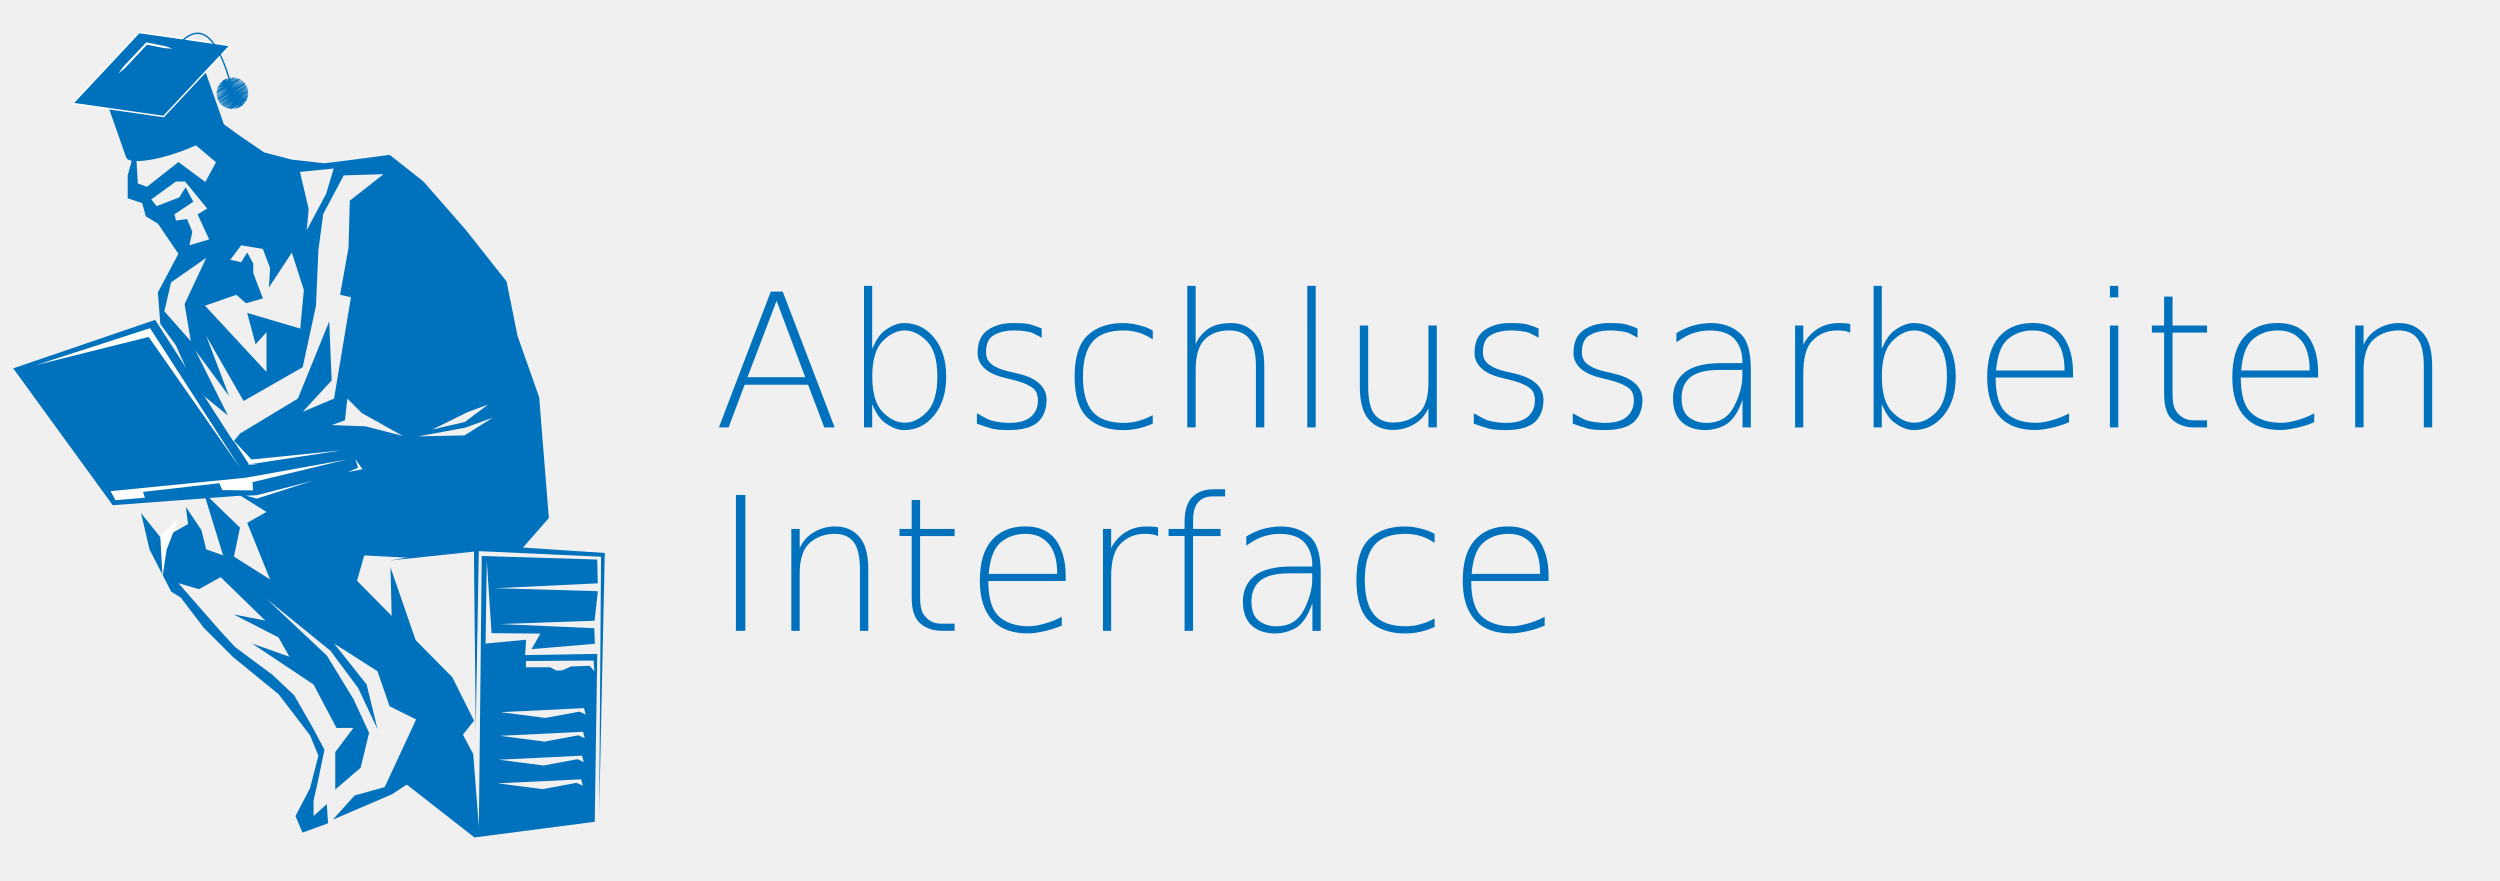
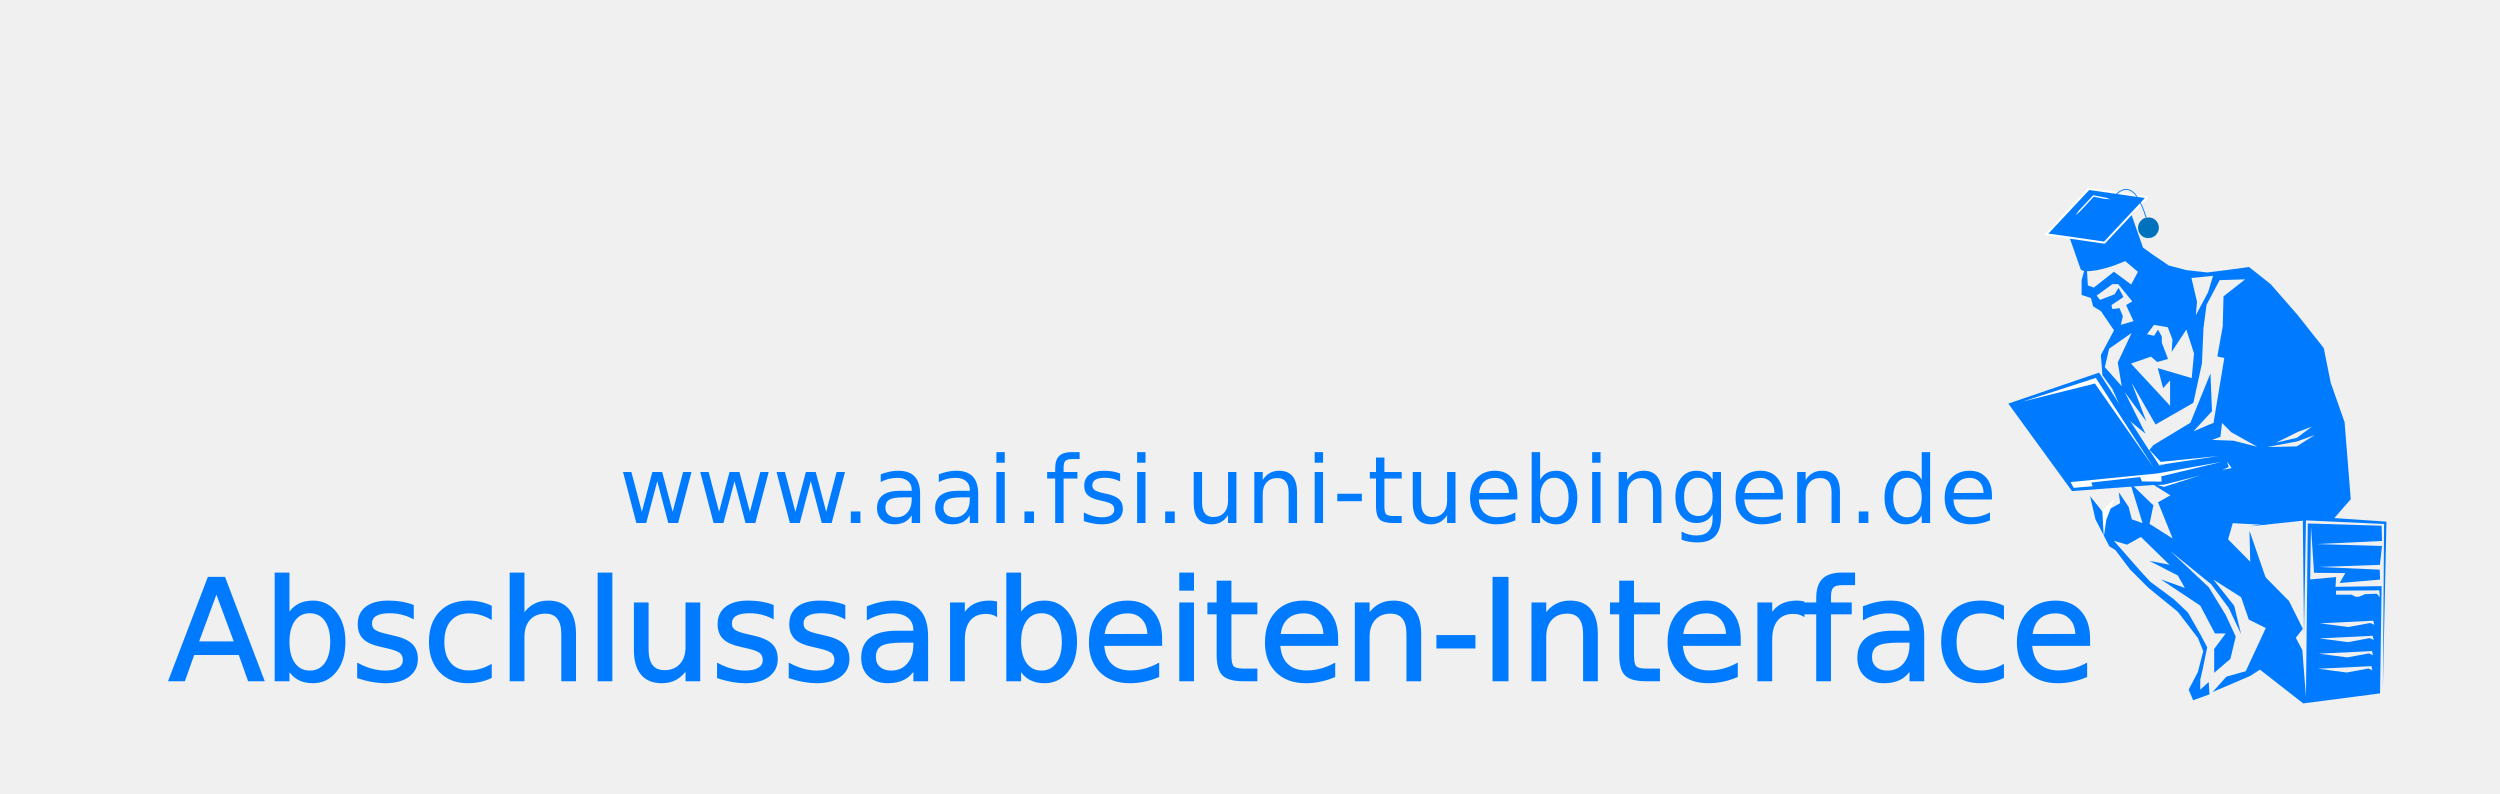
- <svg xmlns="http://www.w3.org/2000/svg" id="Ebene_1" data-name="Ebene 1" viewBox="0 0 3445 1213">
+ <svg xmlns="http://www.w3.org/2000/svg" id="Ebene_1" data-name="Ebene 1" viewBox="0 0 2367.54 751.3">
  <defs>
-     <style>.cls-1,.cls-3,.cls-5{fill:#0071bc;}.cls-1,.cls-2,.cls-3{fill-rule:evenodd;}.cls-2,.cls-4{fill:#fff;}.cls-3{stroke:#fff;stroke-miterlimit:10;stroke-width:2px;}.cls-6{fill:none;stroke:#0071bc;stroke-linecap:round;stroke-linejoin:round;}</style>
+     <style>.cls-1,.cls-4,.cls-6{fill:#007bff;}.cls-2{fill:#fff;}.cls-3{fill:none;stroke:#0071bc;stroke-linecap:round;stroke-linejoin:round;}.cls-4{font-size:88.34px;letter-spacing:0.01em;}.cls-4,.cls-6{font-family:DejaVuSans-ExtraLight, DejaVu Sans;}.cls-5{letter-spacing:-0.09em;}.cls-6{font-size:132.81px;stroke:#007bff;stroke-miterlimit:10;stroke-width:2px;letter-spacing:-0.01em;}</style>
  </defs>
-   <path class="cls-1" d="M202.52,257.46l43.36-34.11L283,250.81l14.63-27.27L259.05,191l-24,4.65,20.62-29.92L212.49,188.3l-24.6,29.93,2,34.58,12.64,4.65m220.13,59.85,26.6-49.87,10.64-35.25-46.56,4.66,12,51.2ZM261,337.93l27.27-8-16-34.58,13.3-8-30.6-37.24H242.42l-33.92,24.6,7.32,9.31,31.25-12,8.65-14,10.64,19.95-25.94,17.29,2,8.64,15.29-2L265,319.31Zm2,132.35-8.65-51.21,29.92-63.85-48.54,33.92L226.46,429Zm104.21,42.36V457.77l-15,16.63-11.63-43.23,73.15,21.62,5-53.21L402.16,348l-31.59,48.22,1.67-26.61-10-26.6-29.93-5-15,20,15,3.32,8.32-13.3L349,363v13.3l13.3,34.92L339,417.87l-13.3-11.64-43.23,15C310.16,451.12,365.58,511,367.25,512.64ZM595.56,592l45.22-10.64,31.92-24L644.11,568Zm-40.44,8.78-56.53-31.59-19.95-19.95-3.32,29.92L457,585.79l46.55,1.67Zm21.15.53L640.11,600l39.24-24.61-38.57,14Zm-159.4,546-9.72-22.76,20-38.24,11.64-44.89-11.64-28.27-43.23-56.53L320.69,905l-39.9-39.9L249.2,823.55l-13.3-8.32L206,757l-11.63-49.88,28.56,35.59,36.28-20.62-3.13-23.59,21.42,31.9,6.65,26.6,23.27,8.31-26.6-86.45,49.88,48.21L322.36,767l49.88,31.59-31.59-78.15,26.6-15L314,672.25,355.61,639l-63.18,5,38.24-46.55,79.8-48.21L453.7,442.81,457,524.28,417.12,567.5l43.23-18.28,23.28-139.66-15-3.33,11.64-64.84L482,276.55,528.52,240l-54.87,1.66-28.26,53.21-6.65,49.87-3.33,76.49L417.12,506l-81.46,46.55-51.54-89.78,31.59,83.13-46.56-63.18L314,572.49l-44.89-36.58-26.6-59.85-21.61-29.93-3.33-43.22,28.27-53.21-28.27-41.56-16.63-10-5-18.29-19.95-6.65V241.63l10-36.57,13.31-20,15-13.3,16.62-10,26.6-8.32,33.26,5,36.58,26.6L363.92,210l38.24,10,44.89,5L487,220l49.87-6.65L583.39,250l58.19,66.5,56.53,71.49,15,74.82L743,547.55l13.3,166.26-39.63,45.27-59.56-4.33-91.61,14-63.58-3.4-10,34.92,131.35,133,29.93,59.85-44.9,56.53-68.16,44.89-81.47,34.92,29.93-33.26,41.56-11.63,43.23-93.11-36.58-18.29L520.21,925l-59.86-38.24,44.89,56.53,15,61.52-26.6-56.53L455.36,896.7l-88.11-71.49,83.13,78.14L487,963.21l21.61,46.55L496.93,1058,462,1087.9v-51.54L487,1003.11H463.68l-31.59-59.86L347.3,886.72,398.84,905l-15-26.6-61.51-31.59,43.22,8.32-61.51-59.86-29.93,16.63-28.26-8.31,58.19,66.5L324,891.71,375.56,930l29.93,28.27,26.6,46.55,15,28.27-10,48.21-5,21.61v21.62l18.29-16.63,1.66,26.6Z" />
-   <polyline class="cls-1" points="353.44 681.35 155.35 696.17 18.21 507.57 213.76 440.79 342.69 641.03 485.05 621.71 492.81 644.66 353.44 681.35" />
-   <polyline class="cls-2" points="332.15 646.67 206.78 452.22 49.44 503.15 204.84 464.3 332.15 646.67" />
-   <polyline class="cls-2" points="348.65 675.78 347.98 664.4 478.06 633.13 339.25 658.22 152.45 676.79 159.01 689.22 199.76 685.77 197 677.82 302.22 665.86 306.4 675.36 348.65 675.78" />
-   <polyline class="cls-2" points="246.04 714.43 229.46 757.94 223.94 795.24 220.83 737.91 246.04 714.43" />
-   <polyline class="cls-2" points="346.5 633.21 470.86 620.58 343.17 639.87 320.56 605.28 346.5 633.21" />
-   <polyline class="cls-2" points="339.18 683.09 353.81 687.08 430.96 662.48 353.81 682.43 339.18 683.09" />
-   <polyline class="cls-2" points="489.48 632.55 499.46 646.52 479.51 650.5 493.48 644.52 489.48 632.55" />
-   <path class="cls-1" d="M819.18,925.05l-1.32-14.82-93.15.66v8.56H758l8.56,4.61,8.22-.33,11.85-5.27,25.68-1,6.91,7.58m-67.61,64.29,46.87-8.66,8.56,4-2.3-8.89-114.89,5.6Zm-1.32,32.58,46.88-8.66,8.56,4-2.31-8.89-114.88,5.6Zm-1.31,32.92,46.87-8.66,8.56,4-2.3-8.89-114.89,5.6Zm-1.32,32.59,46.87-8.66,8.56,4-2.3-8.89-114.89,5.6Zm78,35.49,2.59-355.7L659.8,759.44l-4.25,246.07-2.46-245.4L537.27,772.4l125.88-21.67L833.4,762,830,918.33ZM653.82,1154l-110.51-86.33,10.05-6.45,34.71-74.55L542.49,968.5l-4.36-186.6,41.44,120,72.53,137.28,7.77,100.14,4-373.17L823,771.05l.69,32.77L682.3,810.56l141.55,4.11-4.5,40.68-131.28,4.58,130.85,5.76.82,21.4-87.33,7.41,12.34-21.4-67.38-.62-6.58-99.78L669.1,886.8,725,881.56l-1.35,21.17L823,901.08l-3.45,231.34Z" />
-   <path class="cls-1" d="M146.48,139,173.9,217c3.15,8.95,35.72,5.65,72.75-7.36s64.51-30.81,61.37-39.75L280.6,91.86Z" />
-   <polygon class="cls-3" points="316.98 62.8 225.44 160.59 100.17 142.58 191.7 44.78 316.98 62.8" />
-   <path class="cls-4" d="M238.2,67.11c-3.11-.13-6.2-.32-9.29-.58l-2.31-.18a19.19,19.19,0,0,1-2.26-.44L219.81,65l-18.1-3.55L203.1,61,183.61,81.75l-9.74,10.36c-.41.42-.8.87-1.19,1.32a15.07,15.07,0,0,1-1.34,1.18l-2.73,2.31c-1.84,1.53-3.69,3-5.57,4.52,1.36-2,2.75-3.91,4.17-5.84l2.13-2.87a15.06,15.06,0,0,1,1.1-1.4c.42-.42.84-.84,1.24-1.28l9.75-10.36L200.91,59l.57-.6.81.16,18.1,3.55,4.53.89a17.71,17.71,0,0,1,2.26.45l2.21.7C232.34,65.06,235.28,66.05,238.2,67.11Z" />
-   <path class="cls-5" d="M320.6,129.26c-13-51-27.38-77.8-43.94-81.89-8.91-2.21-18.69,2.5-29.07,14L246.11,60c10.9-12.08,21.35-17,31-14.59,17.34,4.28,32.19,31.54,45.4,83.33Z" />
-   <polyline class="cls-6" points="306.85 111.7 312.09 108.68 303.15 115.55 317.56 107.23 301.07 118.83 321.39 107.1 300.25 120.78 323.6 107.3 299.5 123.03 325.88 107.81 298.98 125.37 328.08 108.57 298.87 126.83 329.52 109.13 298.78 128.23 330.7 109.81 298.89 130.35 332.55 110.92 299.13 132.47 334.19 112.23 299.57 134.12 335.45 113.4 300.03 135.76 336.59 114.65 300.44 136.69 337.27 115.42 300.89 137.69 337.87 116.34 301.77 139.4 338.93 117.95 302.41 140.38 339.44 119 303.22 141.62 340.04 120.36 304.27 142.78 340.6 121.8 305.4 144.03 341.04 123.45 306.4 144.85 341.36 124.67 307.7 145.91 341.54 126.37 308.69 146.56 341.65 127.53 310.32 147.5 341.63 129.43 312.1 148.31 341.51 131.33 313.54 148.87 341.19 132.91 315.33 149.34 340.81 134.64 317.12 149.74 340.11 136.47 319.1 149.88 339.36 138.18 323.15 149.72 337.13 141.66 326.94 148.86 334.4 144.56" />
-   <path class="cls-5" d="M1062.13,401.79h16.43L1150.16,589h-14.29l-22.33-58.81h-87.4L1003.94,589H990.65Zm8,12.67L1030,519.8h79.63Z" />
-   <path class="cls-5" d="M1201.89,480.67q7.89-18.3,17.18-25.08,14.16-10.41,26.71-10.41,24.95,0,41.51,20.32t16.55,53.42q0,33.11-16.55,53.42t-41.51,20.32q-12.54,0-26.71-10.41-9.28-6.78-17.18-25.08V589H1190.6V393.89h11.29Zm89.78,38.25q0-34.23-14.54-48.91t-30.47-14.67q-15.69,0-30.23,14.67T1202,518.92q0,34.23,14.42,48.91t30.23,14.67q16,0,30.47-14.67T1291.67,518.92Z" />
-   <path class="cls-5" d="M1435.45,452.71v12.66q-12.17-6.76-15.18-7.52a107.43,107.43,0,0,0-21.82-2.51q-19.82,0-31.1,7.9-8.65,6.52-8.65,22.32,0,10.67,8.15,16.68,8.65,6.52,24.71,10l7.9,1.76q19.93,4.4,30.22,12.42,11.91,9.15,12.54,23.82,0,19.93-11.79,31.23-12.54,11.16-40.38,11.16-15.55,0-23.58-2.13-9.65-2.76-20.31-6.65V569.46q15.3,8.77,19.81,10a96.2,96.2,0,0,0,24.58,3.26q20.33,0,30-8.4T1430.3,552q0-11.53-6.52-16.81-9.4-7.51-30-12.29l-8-1.88q-17.68-4.14-27-11.66-11.67-9.4-11.67-22.82,0-22.08,14-31.73t34.48-9.66q17.43,0,24.08,1.88A117.31,117.31,0,0,1,1435.45,452.71Z" />
-   <path class="cls-5" d="M1588.5,455.34v12.29q-10.41-6.39-17.18-8.65a74.82,74.82,0,0,0-22.32-3.64q-30.36,0-43.52,15.55t-13.17,48q0,32.73,13.17,48.28T1549,582.75a72.64,72.64,0,0,0,19.81-2.76,87.16,87.16,0,0,0,19.69-8v11.66a95.52,95.52,0,0,1-19.94,6.77,97.2,97.2,0,0,1-20.57,2.26q-30.84,0-49-16.68t-18.18-57.06q0-40.26,18.18-57.06t49-16.68a86.36,86.36,0,0,1,21.32,2.89A74.3,74.3,0,0,1,1588.5,455.34Z" />
-   <path class="cls-5" d="M1742.17,504.25V589h-11.53V505q0-27.09-9.16-38.37t-27.71-11.29q-21.32,0-33.73,12.54t-12.42,41.76V589h-11.54V393.89h11.54v80.64q4-10.78,14.3-19.19,12.28-10.15,34.61-10.16,20.82,0,33.23,14.93T1742.17,504.25Z" />
-   <path class="cls-5" d="M1801.43,393.89H1813V589h-11.53Z" />
-   <path class="cls-5" d="M1873.84,533.34V448.57h11.54v84q0,27.35,8.78,38.5T1920,582.25q19.93,0,34.11-12T1968.4,528V448.57h11.53V589H1968.4V562.69q-6.15,12.78-16.18,19.56a56.61,56.61,0,0,1-32.73,10.16q-20.82,0-33.23-14.17T1873.84,533.34Z" />
-   <path class="cls-5" d="M2120.19,452.71v12.66q-12.17-6.76-15.17-7.52a107.52,107.52,0,0,0-21.82-2.51q-19.82,0-31.1,7.9-8.65,6.52-8.65,22.32,0,10.67,8.15,16.68,8.66,6.52,24.7,10l7.9,1.76q20,4.4,30.22,12.42,11.92,9.15,12.54,23.82,0,19.93-11.78,31.23-12.54,11.16-40.38,11.16-15.56,0-23.58-2.13-9.66-2.76-20.31-6.65V569.46q15.3,8.77,19.81,10a96.2,96.2,0,0,0,24.58,3.26q20.31,0,30-8.4t9.78-22.32q0-11.53-6.52-16.81-9.41-7.51-30-12.29l-8-1.88q-17.67-4.14-27-11.66-11.65-9.4-11.66-22.82,0-22.08,14-31.73t34.48-9.66q17.43,0,24.08,1.88A117.17,117.17,0,0,1,2120.19,452.71Z" />
-   <path class="cls-5" d="M2256.57,452.71v12.66q-12.17-6.76-15.18-7.52a107.43,107.43,0,0,0-21.82-2.51q-19.82,0-31.1,7.9-8.66,6.52-8.65,22.32,0,10.67,8.15,16.68,8.66,6.52,24.7,10l7.9,1.76q19.95,4.4,30.23,12.42,11.91,9.15,12.54,23.82,0,19.93-11.79,31.23-12.54,11.16-40.38,11.16-15.55,0-23.58-2.13-9.65-2.76-20.31-6.65V569.46q15.3,8.77,19.81,10a96.2,96.2,0,0,0,24.58,3.26q20.31,0,30-8.4t9.78-22.32q0-11.53-6.52-16.81-9.41-7.51-30-12.29l-8-1.88q-17.68-4.14-27-11.66-11.66-9.4-11.66-22.82,0-22.08,14-31.73t34.48-9.66q17.43,0,24.08,1.88A117.81,117.81,0,0,1,2256.57,452.71Z" />
-   <path class="cls-5" d="M2412.63,508.89V589h-11.42V550.9q-9.64,28-25.58,35.61a57.27,57.27,0,0,1-25.2,6.15q-21,0-33-11.16t-12-33.11q0-21.82,15.67-34.86t51.29-13.17H2401V498.1q0-18.68-10.66-30.72t-34.86-12a72.32,72.32,0,0,0-24.58,4.52q-8,2.88-20.81,11.66V459.1a88.9,88.9,0,0,1,20.81-9.78,95.31,95.31,0,0,1,27-4.14q24.84,0,40.89,15.05Q2412.63,473.15,2412.63,508.89Zm-43,.88q-27.84,0-40.13,9.9t-12.29,29q0,18.55,10.16,26.34t24.08,7.77q26.34,0,37.87-22.32t11.66-42v-8.65Z" />
-   <path class="cls-5" d="M2549.63,458.48a32,32,0,0,0-7.53-2.39,64,64,0,0,0-10.78-.75q-21.33,0-35.37,15.8-11,12.8-11,43.89v74h-11.29V448.57h11.29V474.9a54.42,54.42,0,0,1,15.8-19.06q14-10.65,33.1-10.66a84.24,84.24,0,0,1,8.53.38,29.74,29.74,0,0,1,7.28.88Z" />
-   <path class="cls-5" d="M2593.07,480.67q7.91-18.3,17.18-25.08,14.17-10.41,26.72-10.41,24.95,0,41.5,20.32T2695,518.92q0,33.11-16.56,53.42T2637,592.66q-12.55,0-26.72-10.41-9.27-6.78-17.18-25.08V589h-11.28V393.89h11.28Zm89.79,38.25q0-34.23-14.54-48.91t-30.48-14.67q-15.68,0-30.22,14.67t-14.42,48.91q0,34.23,14.42,48.91t30.22,14.67q16,0,30.48-14.67T2682.86,518.92Z" />
-   <path class="cls-5" d="M2856.6,513v7.27H2750q0,33.86,13.17,47.4,14.55,15,43.26,15,7.53,0,19.94-3.26a113.91,113.91,0,0,0,24.83-9.78v12.16a138.42,138.42,0,0,1-25.45,8q-13.05,2.76-20.7,2.76-32.47,0-48.9-17.56-17.8-18.69-17.81-54.8,0-37.5,16.3-55.93,16.68-19.19,46.4-19.19,27.59,0,41.63,18.19Q2856.6,482.43,2856.6,513Zm-11.66-2.51q0-29.59-13.29-43.14-11.16-12-30.35-12-20.94,0-35.11,12.54-13.05,11.67-15.68,42.64Z" />
-   <path class="cls-5" d="M2907.45,393.89H2919V409.7h-11.54Zm0,54.68H2919V589h-11.54Z" />
-   <path class="cls-5" d="M2993.79,408.69v39.88h47.53v9.78h-47.53v84.4q0,16.05,4.14,22.44,8.52,14.05,24.83,14h18.56V589h-17.93q-17.19,0-29.22-10t-12-36.24v-84.4h-16.81v-9.78h16.81V408.69Z" />
-   <path class="cls-5" d="M3194.37,513v7.27H3087.78q0,33.86,13.16,47.4,14.55,15,43.27,15,7.51,0,19.94-3.26a114.3,114.3,0,0,0,24.83-9.78v12.16a138.76,138.76,0,0,1-25.46,8q-13,2.76-20.69,2.76-32.49,0-48.91-17.56-17.8-18.69-17.81-54.8,0-37.5,16.31-55.93,16.66-19.19,46.4-19.19,27.58,0,41.63,18.19Q3194.37,482.43,3194.37,513Zm-11.66-2.51q0-29.59-13.3-43.14-11.16-12-30.34-12-21,0-35.12,12.54-13,11.67-15.67,42.64Z" />
-   <path class="cls-5" d="M3351.56,504.25V589H3340V505q0-27.33-8.78-38.5t-25.83-11.16q-19.93,0-34.11,12T3257,509.64V589h-11.53V448.57H3257V474.9q6.15-12.78,16.18-19.56a56.58,56.58,0,0,1,32.73-10.16q20.82,0,33.23,14.17T3351.56,504.25Z" />
-   <path class="cls-5" d="M1014.1,682.07h13V869.3h-13Z" />
-   <path class="cls-5" d="M1196.5,784.53V869.3H1185v-84q0-27.35-8.78-38.5t-25.83-11.16q-19.95,0-34.11,12t-14.3,42.26V869.3h-11.53V728.85h11.53v26.33q6.15-12.79,16.18-19.56a56.56,56.56,0,0,1,32.73-10.16q20.82,0,33.23,14.17T1196.5,784.53Z" />
-   <path class="cls-5" d="M1267.91,689v39.88h47.53v9.78h-47.53V823q0,16.07,4.14,22.45,8.52,14,24.83,14h18.56v9.78H1297.5q-17.18,0-29.21-10t-12-36.25V738.63h-16.81v-9.78h16.81V689Z" />
-   <path class="cls-5" d="M1468.49,793.3v7.28H1361.9q0,33.85,13.16,47.4,14.55,15,43.27,15,7.51,0,19.94-3.26a115,115,0,0,0,24.82-9.78v12.16a138.42,138.42,0,0,1-25.45,8q-13,2.75-20.69,2.75-32.49,0-48.91-17.55-17.8-18.69-17.81-54.8,0-37.5,16.31-55.93,16.67-19.18,46.39-19.19,27.6,0,41.64,18.18Q1468.49,762.71,1468.49,793.3Zm-11.66-2.5q0-29.59-13.3-43.14-11.16-12-30.34-12-21,0-35.12,12.54-13,11.65-15.67,42.64Z" />
-   <path class="cls-5" d="M1595.83,738.75a32.13,32.13,0,0,0-7.52-2.38,64.14,64.14,0,0,0-10.79-.75q-21.32,0-35.36,15.8-11,12.8-11,43.89v74h-11.28V728.85h11.28v26.33a54.52,54.52,0,0,1,15.8-19.06Q1561,725.47,1580,725.46a84.38,84.38,0,0,1,8.53.38,29.6,29.6,0,0,1,7.27.88Z" />
-   <path class="cls-5" d="M1688.19,674.17V684h-16.31q-12.78,0-19.56,6.65-8.28,8.16-8.28,25.83v12.42h37.88v9.78H1644V869.3h-11.66V738.63h-22.07v-9.78h22.07v-9.78q0-23.46,10.66-34.11t29.09-10.79Z" />
-   <path class="cls-5" d="M1819.92,789.17V869.3h-11.41V831.18q-9.66,28-25.58,35.61a57.47,57.47,0,0,1-25.21,6.14q-20.94,0-33-11.16t-12-33.1q0-21.82,15.68-34.86t51.29-13.17h28.59v-2.26q0-18.69-10.66-30.72t-34.86-12a72.25,72.25,0,0,0-24.58,4.51q-8,2.89-20.82,11.67V739.38a88.15,88.15,0,0,1,20.82-9.78,95.26,95.26,0,0,1,27-4.14q24.83,0,40.88,15Q1819.92,753.43,1819.92,789.17Zm-43,.87q-27.84,0-40.13,9.91t-12.29,29q0,18.55,10.16,26.33t24.07,7.78q26.34,0,37.87-22.32t11.67-42V790Z" />
-   <path class="cls-5" d="M1976.86,735.62v12.29q-10.41-6.4-17.18-8.65a74.82,74.82,0,0,0-22.32-3.64q-30.36,0-43.52,15.55t-13.17,48q0,32.73,13.17,48.28T1937.36,863a72.64,72.64,0,0,0,19.81-2.76,87.21,87.21,0,0,0,19.69-8v11.67a95.52,95.52,0,0,1-19.94,6.77,97.11,97.11,0,0,1-20.57,2.25q-30.84,0-49-16.67t-18.18-57.06q0-40.26,18.18-57.06t49-16.68a85.89,85.89,0,0,1,21.32,2.89A74.16,74.16,0,0,1,1976.86,735.62Z" />
-   <path class="cls-5" d="M2133.92,793.3v7.28H2027.33q0,33.85,13.17,47.4,14.53,15,43.26,15,7.53,0,19.94-3.26a114.92,114.92,0,0,0,24.83-9.78v12.16a138.52,138.52,0,0,1-25.46,8q-13,2.75-20.69,2.75-32.48,0-48.91-17.55-17.81-18.69-17.8-54.8,0-37.5,16.3-55.93,16.68-19.18,46.4-19.19,27.59,0,41.63,18.18Q2133.92,762.71,2133.92,793.3Zm-11.66-2.5q0-29.59-13.29-43.14-11.16-12-30.35-12-20.94,0-35.11,12.54-13,11.65-15.68,42.64Z" />
+   <path class="cls-1" d="M1982.89,272.35l19.06-15,16.3,12.08,6.41-12-17-14.32-10.49,2.07,9-13.14-19,9.93-10.81,13.13.88,15.2,5.54,2m96.68,26.27,11.68-21.92,4.66-15.46-20.47,2.06,5.27,22.49Zm-71,9.05,12-3.51-7-15.2,5.84-3.52L2006,269.1h-5.54l-14.89,10.81,3.21,4.08,13.75-5.27,3.78-6.15,4.65,8.74-11.38,7.6.88,3.78,6.72-.88,3.21,7.6Zm.88,58.16-3.78-22.49,13.14-28-21.31,14.89-4.08,17.53Zm45.77,18.58V360.29l-6.59,7.3-5.09-19,32.15,9.49,2.2-23.37-7.29-22.62-13.88,21.17.74-11.68-4.39-11.69-13.13-2.2-6.59,8.79L2040,318l3.64-5.84,3.65,6.59v5.84l5.84,15.33-10.23,2.9-5.85-5.1-19,6.59C2030.2,357.4,2054.53,383.71,2055.23,384.41Zm100.33,34.88,19.86-4.66,14-10.5-12.56,4.66Zm-17.79,3.86L2113,409.27l-8.74-8.74-1.45,13.14-8,2.94,20.47.75Zm9.31.22,28-.57,17.22-10.8-17,6.15Zm-70,239.8-4.27-10,8.75-16.78,5.09-19.72-5.09-12.43-19-24.82-27.76-22.62-17.53-17.53L2003.4,521l-5.84-3.65-13.14-25.56-5.09-21.92,12.56,15.64,15.95-9.05-1.37-10.37,9.41,14,2.94,11.69,10.23,3.64-11.68-38,21.92,21.17-3.65,17.53L2057.56,510l-13.88-34.31,11.69-6.59L2032,454.47l18.27-14.62L2022.51,442l16.78-20.47,35.05-21.17,19-46.74,1.45,35.8-17.53,19,19-8L2106.45,339l-6.59-1.45,5.1-28.46.75-28.46,20.47-16.08-24.12.75-12.43,23.36-2.9,21.92-1.45,33.61-8.13,37.29L2041.35,402l-22.62-39.44,13.88,36.5-20.47-27.76,19.72,39.44-19.72-16.07-11.68-26.32L1991,355.2l-1.45-19L2002,312.85l-12.43-18.27-7.29-4.39-2.2-8-8.78-2.9V265.37l4.39-16.08,5.84-8.78,6.59-5.85,7.29-4.39,11.69-3.64,14.62,2.19,16.08,11.69,16.08,10.93,16.78,4.4,19.72,2.19,17.53-2.19,21.92-3L2150.25,269l25.56,29.21,24.82,31.41,6.59,32.86,13.13,37.25,5.85,73.05-17.4,19.9-26.18-1.89-40.24,6.15-27.93-1.5-4.4,15.33,57.68,58.43,13.13,26.31-19.72,24.82-30,19.72-35.8,15.33,13.14-14.63,18.27-5.09,19-40.9-16.08-8-7.29-21.17-26.31-16.78,19.72,24.82,6.59,27-11.69-24.81-16.78-22.63-38.7-31.4,36.51,34.3,16.07,26.31,9.49,20.47L2112.21,624l-15.33,13.13V614.5l10.93-14.63h-10.23l-13.88-26.31-37.25-24.82,22.62,8-6.59-11.69-27-13.88,19,3.65-27-26.31-13.14,7.29-12.43-3.65,25.57,29.21,8.78,9.49,22.63,16.78L2072,580.1l11.68,20.47,6.59,12.44-4.39,21.17-2.2,9.49v9.48l8-7.29.75,11.69Z" />
+   <polyline class="cls-1" points="2049.17 458.51 1962.2 465.06 1901.93 382.21 1987.85 352.87 2044.47 440.81 2106.98 432.33 2110.41 442.44 2049.17 458.51" />
+   <polyline class="cls-2" points="2039.86 443.32 1984.78 357.88 1915.63 380.28 1983.9 363.19 2039.86 443.32" />
+   <polyline class="cls-2" points="2047.06 456.1 2046.8 451.09 2103.95 437.34 2042.93 448.37 1960.92 456.54 1963.78 461.99 1981.7 460.49 1980.47 456.98 2026.68 451.75 2028.53 455.92 2047.06 456.1" />
+   <polyline class="cls-2" points="2001.99 473.06 1994.75 492.16 1992.29 508.55 1990.92 483.38 2001.99 473.06" />
+   <polyline class="cls-2" points="2046.14 437.39 2100.79 431.85 2044.69 440.33 2034.76 425.13 2046.14 437.39" />
+   <polyline class="cls-2" points="2042.93 459.31 2049.35 461.06 2083.26 450.26 2049.35 459 2042.93 459.31" />
+   <polyline class="cls-2" points="2108.96 437.08 2113.35 443.23 2104.56 444.99 2110.71 442.35 2108.96 437.08" />
+   <path class="cls-1" d="M2253.78,565.56l-.57-6.5-40.94.31v3.78h14.63l3.78,2,3.6-.13,5.23-2.33,11.29-.44,3,3.29m-29.69,28.25,20.6-3.82,3.78,1.75-1-3.9L2197,590.3Zm-.57,14.32,20.6-3.82,3.78,1.71-1-3.91-50.48,2.46Zm-.62,14.45,20.6-3.82,3.78,1.76-1-3.91-50.47,2.46Zm-.57,14.32,20.6-3.82,3.78,1.71-1-3.91-50.47,2.46Zm34.26,15.6,1.15-156.25-74-3.43-1.84,108.11-1.1-107.8-50.87,5.4,55.31-9.53,74.76,5-1.49,68.66Zm-75.46,13.66-48.54-37.91,4.39-2.81,15.24-32.77-20-8-1.93-82,18.19,52.71,31.84,60.31,3.43,44,1.76-163.94,69.93,2.16.31,14.41-62.12,2.94,62.16,1.8-2,17.88-57.67,2,57.5,2.55.35,9.4-38.35,3.25,5.4-9.4-29.6-.27-2.9-43.84-.75,50.12,24.56-2.28-.58,9.31,43.67-.7-1.5,101.6Z" />
+   <path class="cls-1" d="M1958.29,220.3l12,34.31c1.36,3.91,15.68,2.5,31.94-3.25s28.33-13.53,27-17.49l-12-34.3Z" />
+   <polygon class="cls-1" points="2033.18 186.83 1992.94 229.79 1937.95 221.88 1978.14 178.92 2033.18 186.83" />
+   <path class="cls-2" d="M1993.3,230.81,1936,222.57l41.79-44.67,57.36,8.24Zm-53.39-9.62,52.68,7.58,38.63-41.25-52.72-7.58Z" />
+   <path class="cls-2" d="M1998.57,188.72c-1.36-.05-2.73-.13-4.09-.27l-1-.08c-.35-.05-.66-.14-1-.18l-2-.4-8-1.58.62-.17-8.57,9.09-4.26,4.57c-.17.17-.35.39-.52.57s-.4.35-.58.53l-1.18,1c-.79.66-1.63,1.31-2.46,2,.61-.87,1.23-1.71,1.84-2.54l.93-1.28a5.18,5.18,0,0,1,.48-.61,7.41,7.41,0,0,0,.53-.57l4.26-4.57,8.56-9.1.27-.26.35.09,8,1.58,2,.4c.35.08.65.08,1,.17l1,.31Z" />
+   <path class="cls-1" d="M2034.76,216c-5.71-22.4-12-34.18-19.28-36-3.91-1-8.21,1.1-12.78,6.15l-.66-.57c4.79-5.31,9.35-7.47,13.62-6.41,7.59,1.89,14.14,13.84,19.94,36.59Z" />
+   <polyline class="cls-3" points="2028.75 208.31 2031.03 206.99 2027.08 210.02 2033.45 206.33 2026.2 211.43 2035.12 206.29 2025.8 212.31 2036.08 206.38 2025.49 213.27 2037.09 206.59 2025.28 214.33 2038.06 206.95 2025.23 214.94 2038.67 207.17 2025.19 215.56 2039.2 207.47 2025.23 216.48 2039.99 207.96 2025.32 217.44 2040.74 208.53 2025.54 218.15 2041.31 209.06 2025.71 218.89 2041.79 209.63 2025.89 219.29 2042.1 209.93 2026.11 219.73 2042.36 210.33 2026.51 220.48 2042.8 211.08 2026.77 220.91 2043.02 211.51 2027.12 221.44 2043.29 212.13 2027.6 221.97 2043.55 212.75 2028.09 222.5 2043.72 213.45 2028.53 222.89 2043.9 214.02 2029.1 223.33 2043.94 214.76 2029.54 223.64 2044.03 215.25 2030.24 224.03 2043.99 216.08 2031.03 224.38 2043.94 216.92 2031.64 224.65 2043.81 217.62 2032.43 224.82 2043.64 218.37 2033.23 225 2043.33 219.2 2034.11 225.09 2043.02 219.95 2035.91 225 2042.01 221.49 2037.53 224.65 2040.83 222.76" />
+   <text class="cls-4" transform="translate(586.3 495.29)">ww<tspan class="cls-5" x="145.39" y="0">w</tspan>
+     <tspan x="209.97" y="0">.aai.fsi.uni-tuebingen.de</tspan>
+   </text>
+   <text class="cls-6" transform="translate(159.54 644.14)">Abschlussarbeiten-Interface</text>
</svg>
